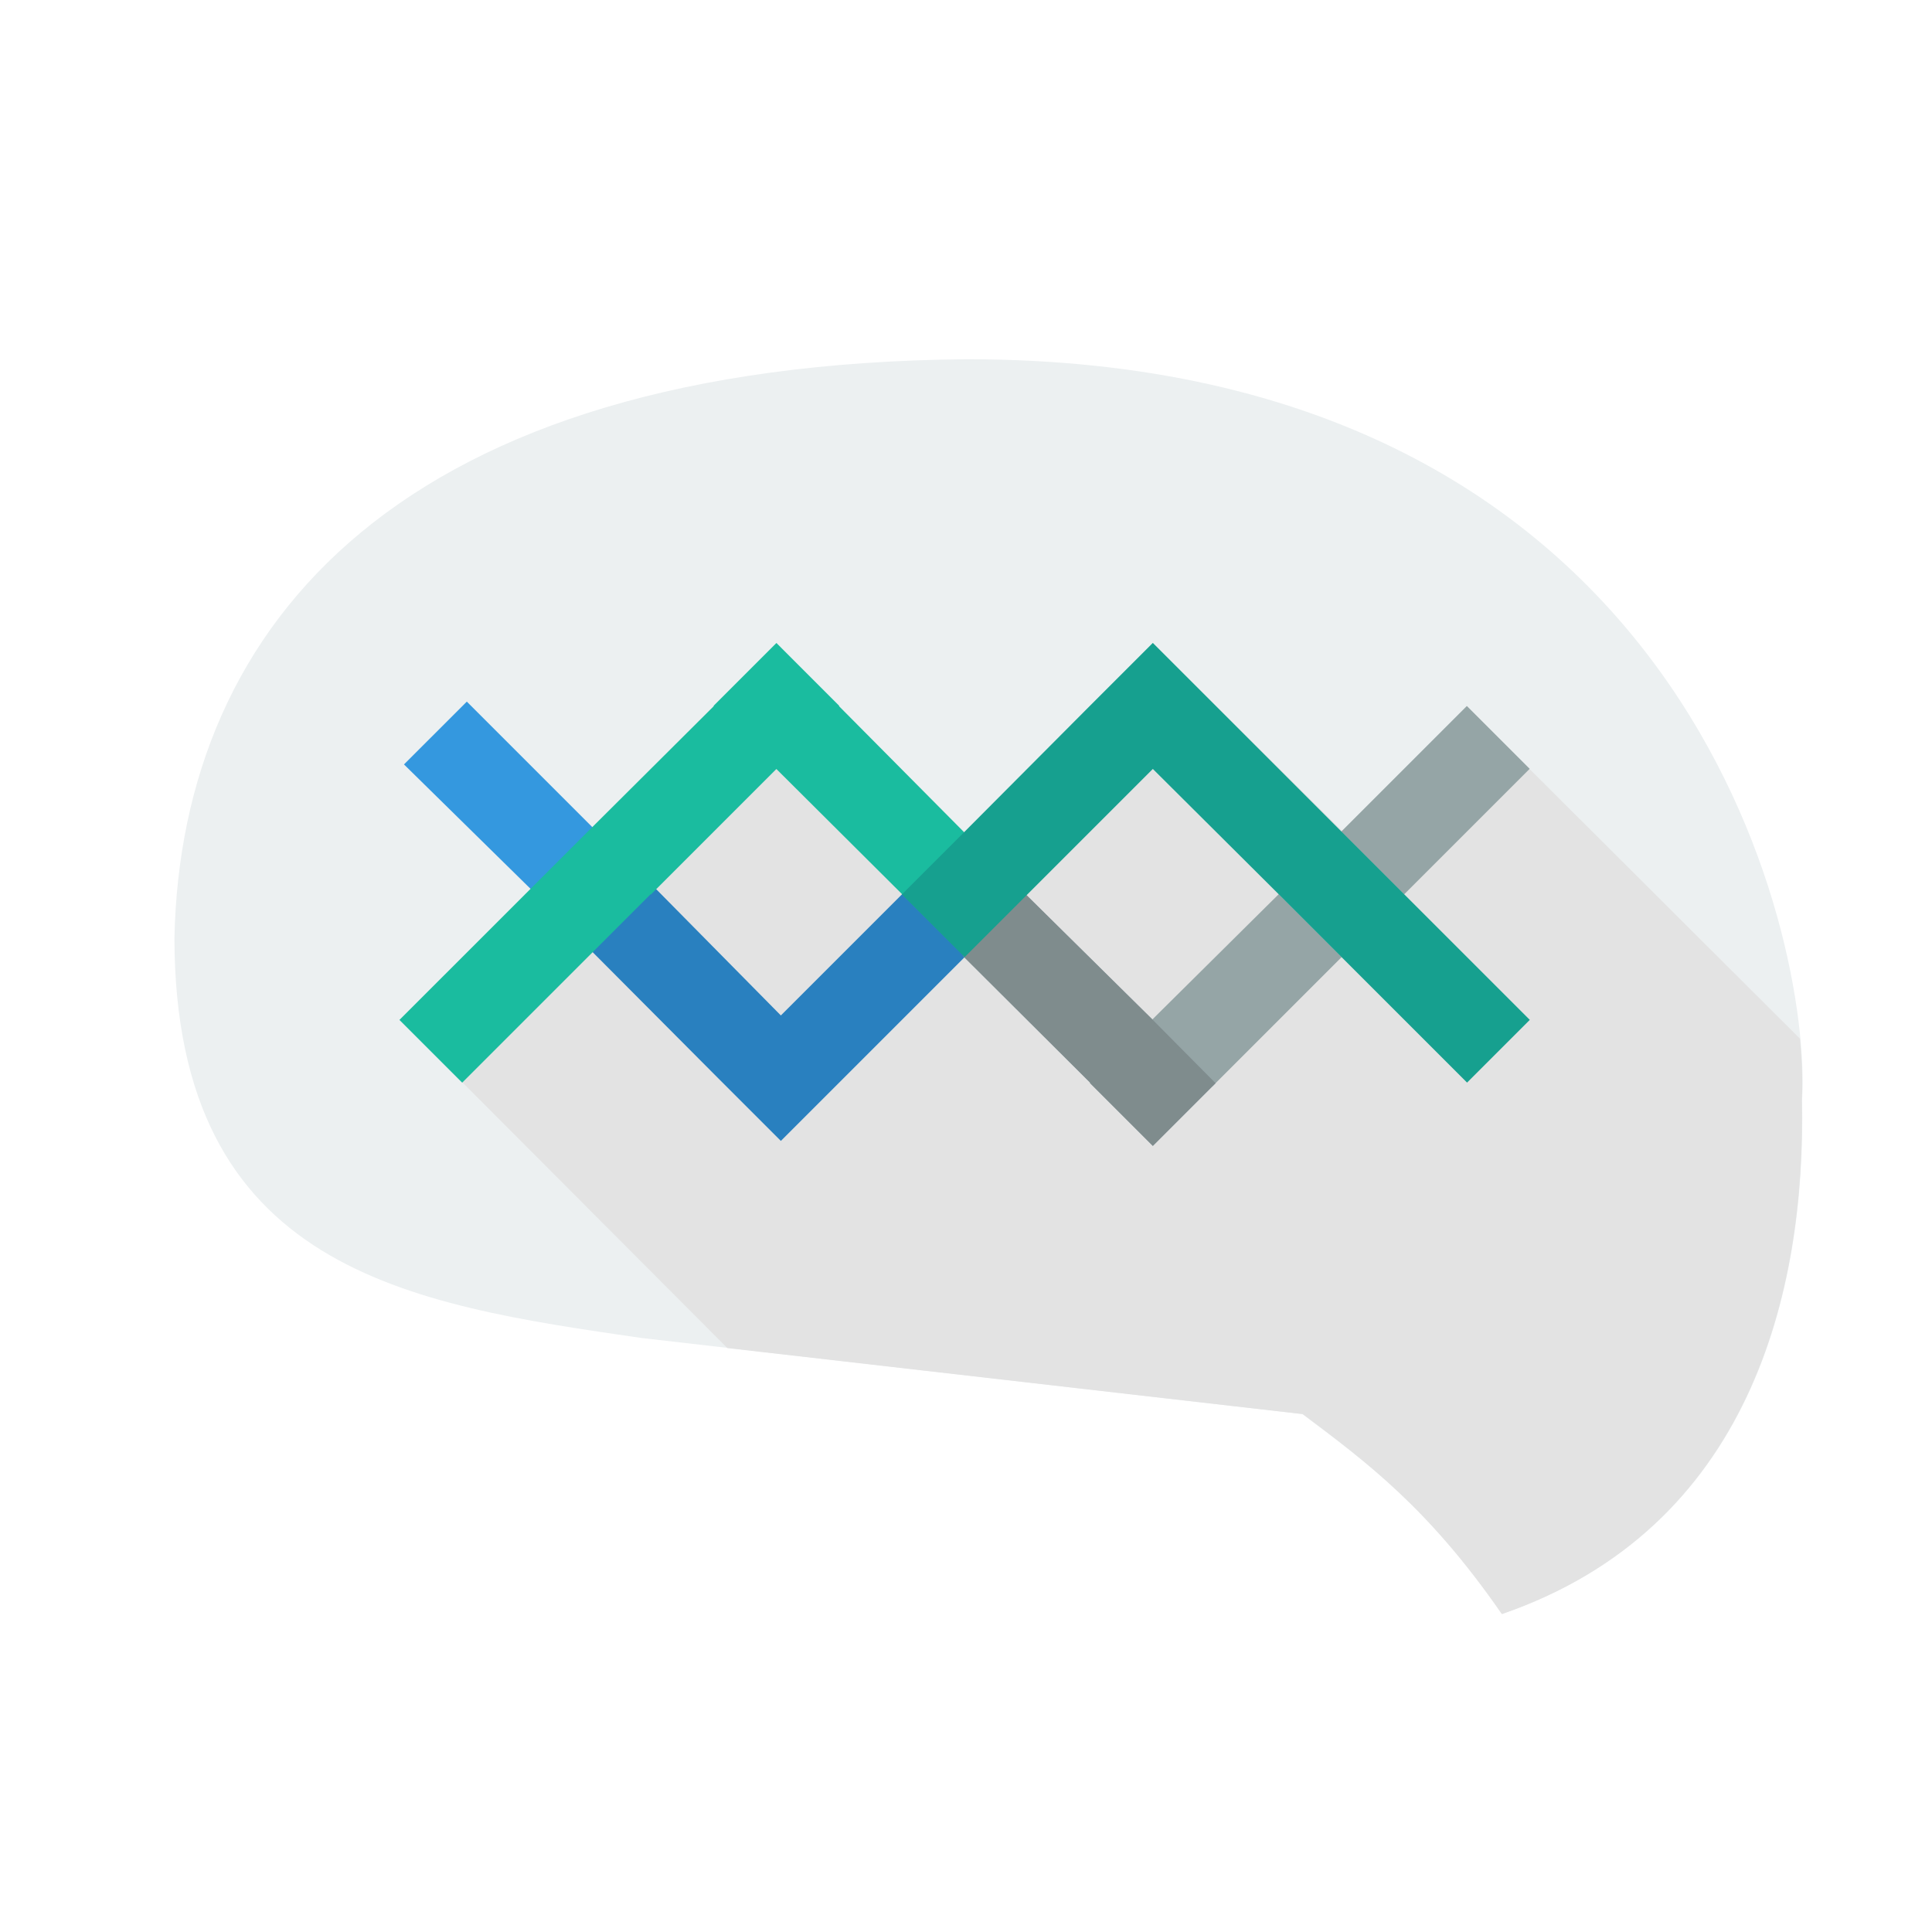
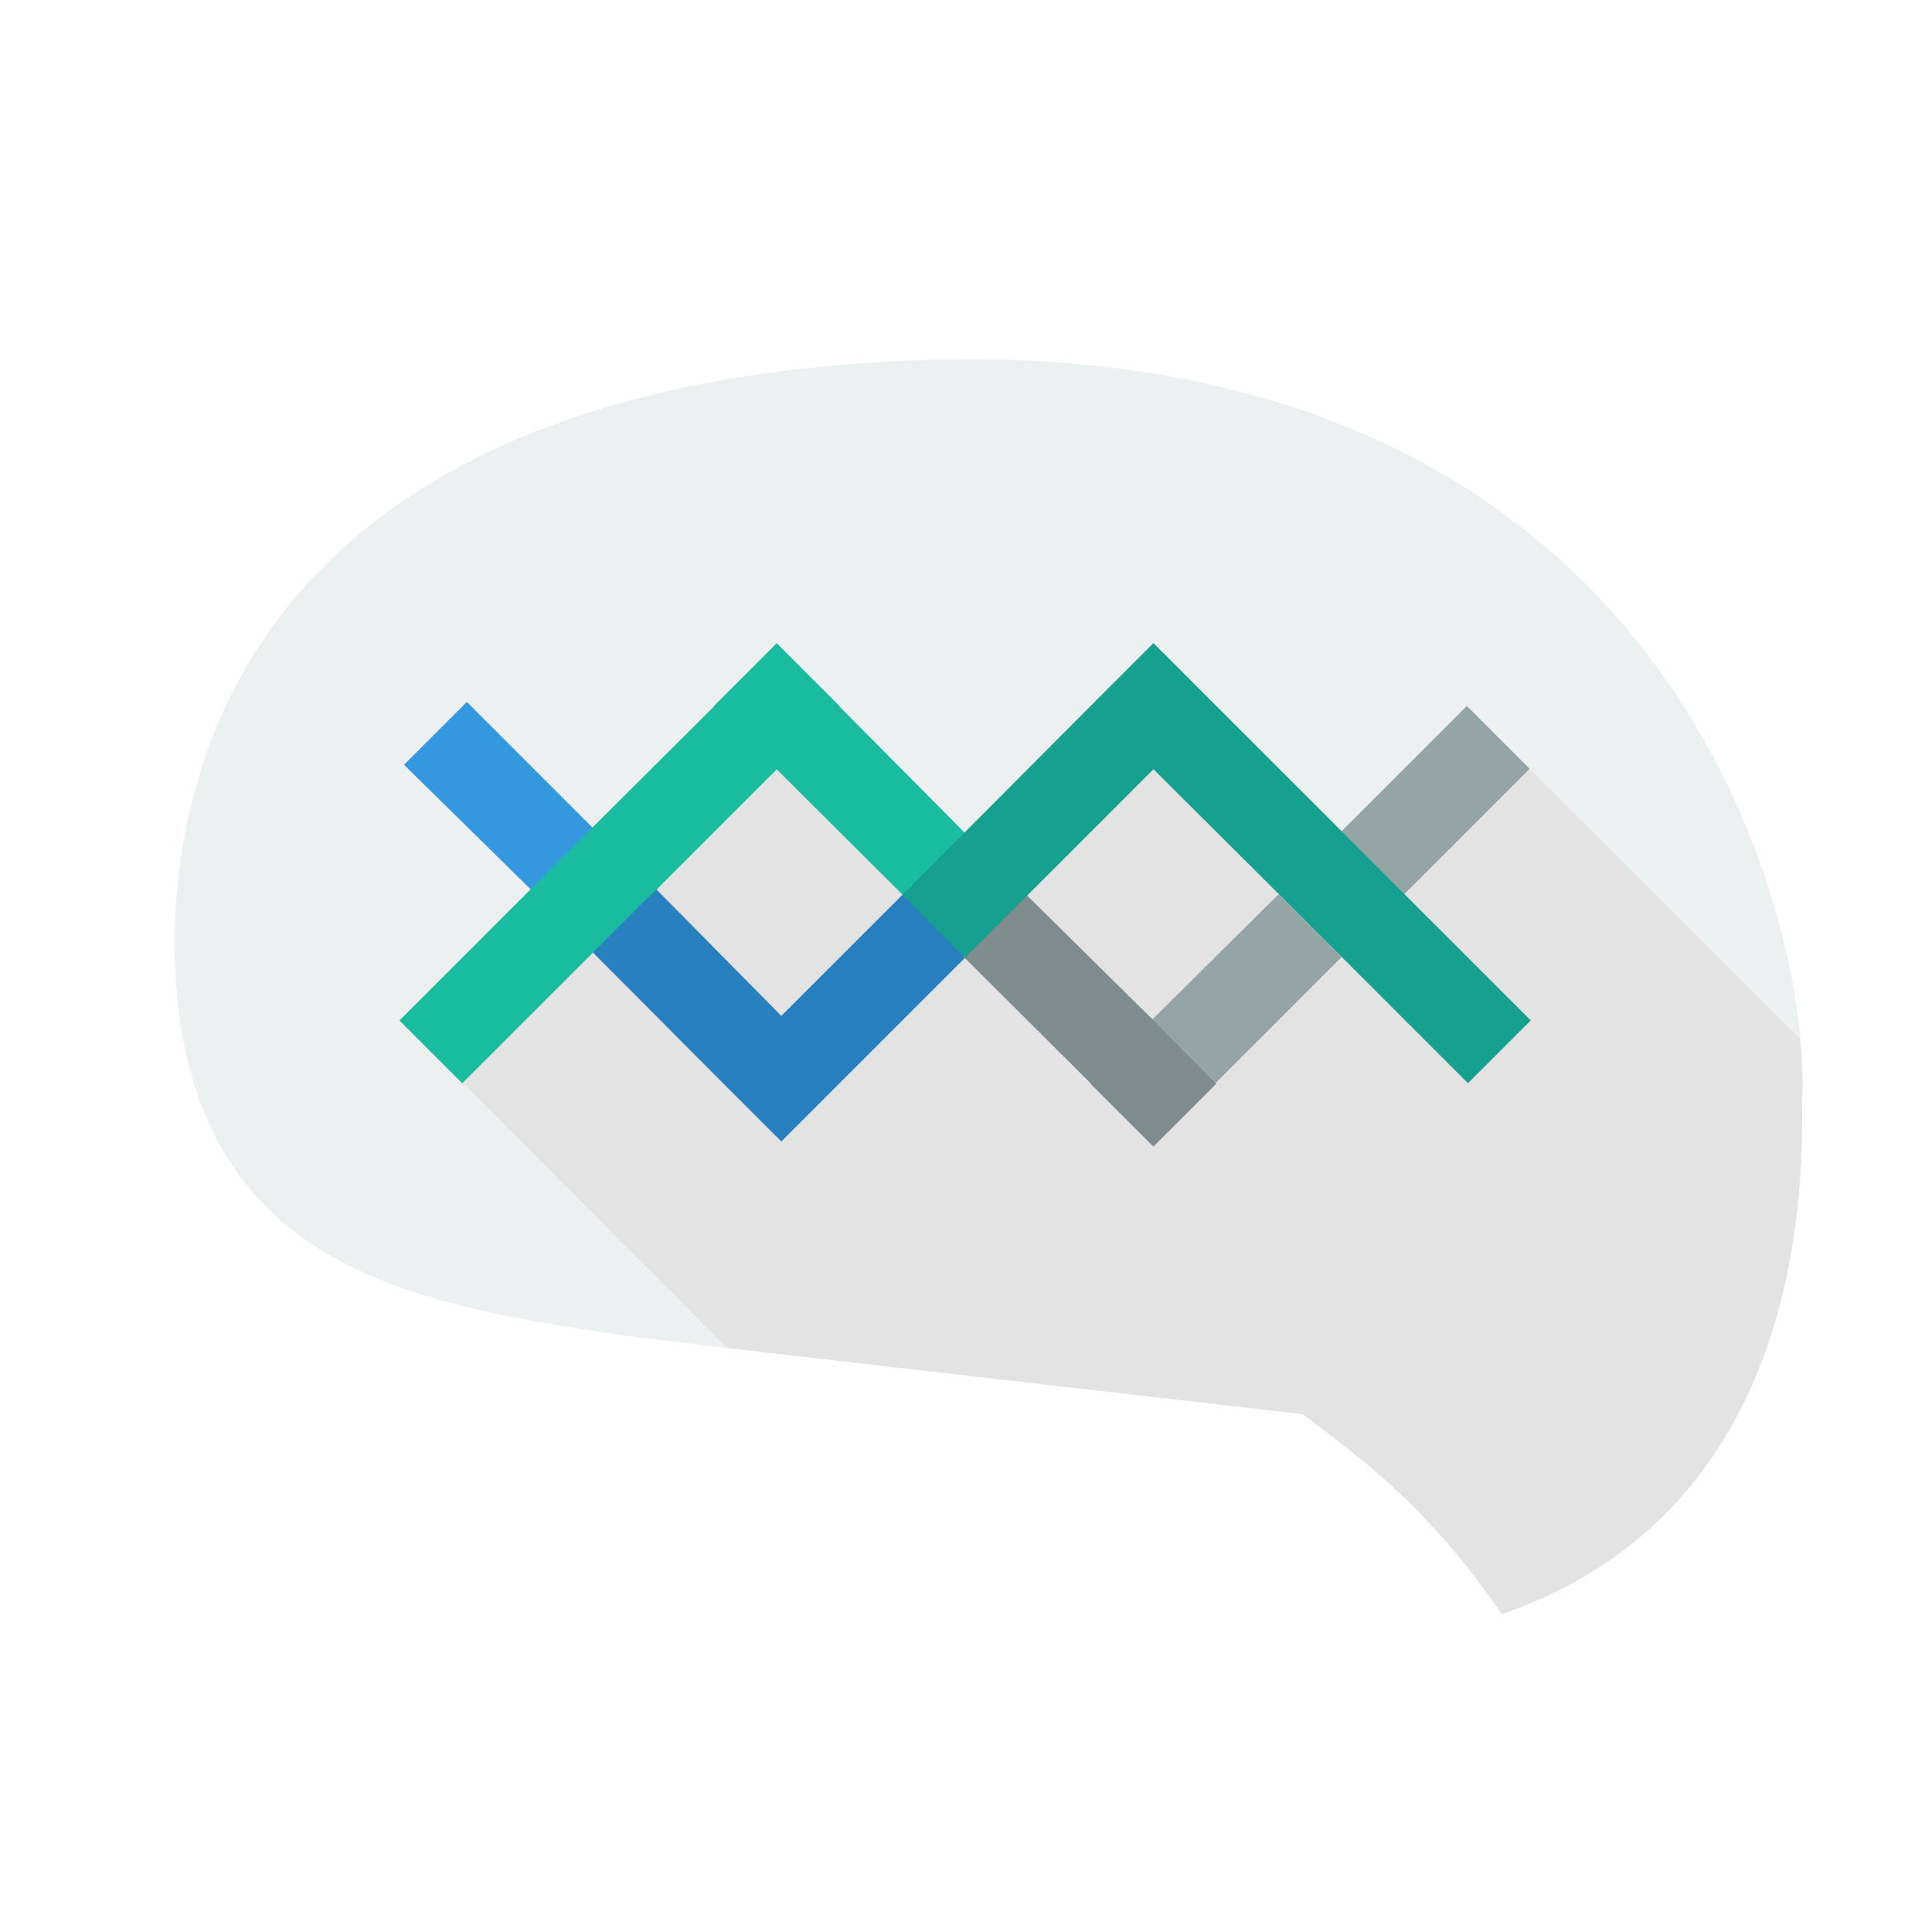
- <svg xmlns="http://www.w3.org/2000/svg" version="1.1" width="100%" height="100%" viewBox="0 0 64 64" id="svg4004">
-   <defs id="defs4006" />
-   <g id="layer1">
-     <path d="m 21.228,44.32 21.914,2.522 c 2.102,1.579 4.197,3.113 6.621,6.621 C 57.977,50.631 59.829,42.819 59.696,36.437 60.024,31.064 55.875,11.896 32.018,11.9 13.325,12.067 5.997,20.613 5.778,31.077 c 0.019,11.017 7.798,12.129 15.45,13.243 z" id="path4109" style="fill:#ecf0f1;fill-opacity:1;stroke:none" />
-     <g transform="translate(-1.854016,-0.3708032)" id="g4700" />
+ <svg xmlns="http://www.w3.org/2000/svg" viewBox="0 0 64 64">
+   <g>
+     <path d="M21.228 44.32l21.914 2.522c2.102 1.579 4.197 3.113 6.621 6.621 8.214-2.833 10.066-10.645 9.932-17.026.328-5.374-3.821-24.542-27.677-24.538-18.693.167-26.021 8.713-26.24 19.178.019 11.017 7.798 12.129 15.45 13.243z" fill="#ecf0f1" />
  </g>
-   <path style="color:#000000;fill:#e3e3e3;fill-opacity:1;fill-rule:nonzero;stroke:none;stroke-width:0.5;marker:none;visibility:visible;display:inline;overflow:visible;enable-background:accumulate" d="M 25.719 21.312 L 17.625 29.406 L 13.25 33.781 L 24.094 44.656 L 43.156 46.844 C 45.259 48.423 47.326 49.961 49.75 53.469 C 57.964 50.636 59.821 42.819 59.688 36.438 C 59.721 35.897 59.698 35.192 59.625 34.406 L 48.594 23.406 L 44.469 27.531 L 38.188 21.312 L 31.938 27.562 L 25.719 21.312 z " id="rect3011" />
-   <g transform="matrix(0.5885257,0,0,0.5885257,12.98078,10.7733)" id="layer1-7">
-     <path d="m 56.973,32.04 -3.536,-3.536 7.071,-7.071 3.536,3.536 z M 46.171,42.855 42.471,39.409 l 7.449,-7.385 3.541,3.541 z" id="rect4493-5-3-06-9" style="fill:#95a5a6;fill-opacity:1" />
-     <path d="m 35.629,31.986 -3.494,3.505 7.167,7.141 0,0.031 3.531,3.531 3.531,-3.531 -3.531,-3.562 z" id="rect5014-4-4-9" style="fill:#95a5af" />
-     <g id="g3871">
-       <g id="g3765" />
-     </g>
-     <path d="m 0.683,24.722 3.536,-3.536 7.288,7.288 -3.442,3.504 z" id="path3913" style="fill:#3498df" />
-     <path d="M 24.188,23.594 20.719,27.25 27.938,34.5 31.469,38.031 35,34.5 l 7.062,-7.062 -3.531,-3.531 -7.062,7.062 -7.281,-7.375 z" transform="translate(-9.573187,7.881933)" id="path3911" style="fill:#2980bf" />
-     <path d="m 21.646,17.886 -3.531,3.531 0,0.031 -7.094,7.062 -3.531,3.531 -7.063,7.062 3.531,3.531 7.062,-7.062 3.531,-3.531 0.031,0 7.062,-7.062 10.614,10.57 3.368,-3.568 -10.451,-10.533 0,-0.031 z" id="rect4493-2-5-07" style="fill:#1abc9f" />
-     <path d="m 35.629,31.986 -3.494,3.505 7.167,7.141 0,0.031 3.531,3.531 3.531,-3.531 -3.531,-3.562 z" id="rect5014-4-4-9-0" style="fill:#7f8c8d;fill-opacity:1" />
-     <path d="m 42.833,17.882 -3.531,3.531 -7.062,7.094 -3.531,3.531 3.531,3.531 3.531,-3.531 7.062,-7.062 7.094,7.062 3.531,3.531 7.062,7.062 3.531,-3.531 -7.062,-7.062 -3.531,-3.531 -7.094,-7.094 -3.531,-3.531 z" id="rect5014-6-4" style="fill:#16a08f" />
+   <path d="M25.719 21.313l-8.094 8.094-4.375 4.375 10.844 10.875 19.063 2.188c2.102 1.579 4.17 3.117 6.594 6.625 8.214-2.833 10.071-10.65 9.938-17.031.033-.54.011-1.245-.063-2.031l-11.031-11-4.125 4.125-6.281-6.219-6.25 6.25-6.219-6.25z" color="#000" fill="#e3e3e3" overflow="visible" enable-background="accumulate" />
+   <g>
+     <path d="M46.511 29.629l-2.081-2.081 4.162-4.162 2.081 2.081zm-6.358 6.365l-2.177-2.028 4.384-4.347 2.084 2.084z" fill="#95a5a6" />
+     <path d="M33.95 29.598l-2.056 2.063 4.218 4.202v.018l2.078 2.078 2.078-2.078-2.078-2.097z" fill="#95a5af" />
+     <path d="M13.383 25.334l2.082-2.082 4.293 4.293-2.028 2.064z" fill="#3498df" />
+     <path d="M21.593 29.309l-2.043 2.154 4.252 4.27 2.08 2.08 2.08-2.08 4.16-4.16-2.08-2.08-4.16 4.16-4.289-4.344z" fill="#2980bf" />
+     <path d="M25.73 21.308l-2.08 2.08v.018l-4.178 4.16-2.08 2.08-4.16 4.16 2.08 2.08 4.16-4.16 2.08-2.08h.018l4.16-4.16 6.252 6.226 1.984-2.102-6.156-6.204v-.018z" fill="#1abc9f" />
+     <path d="M33.967 29.613l-2.058 2.065 4.221 4.206v.018l2.08 2.08 2.08-2.08-2.08-2.098z" fill="#7f8c8d" />
+     <path d="M38.21 21.305l-2.08 2.08-4.16 4.178-2.08 2.08 2.08 2.08 2.08-2.08 4.16-4.16 4.178 4.16 2.08 2.08 4.16 4.16 2.08-2.08-4.16-4.16-2.08-2.08-4.178-4.178-2.08-2.08z" fill="#16a08f" />
  </g>
</svg>
